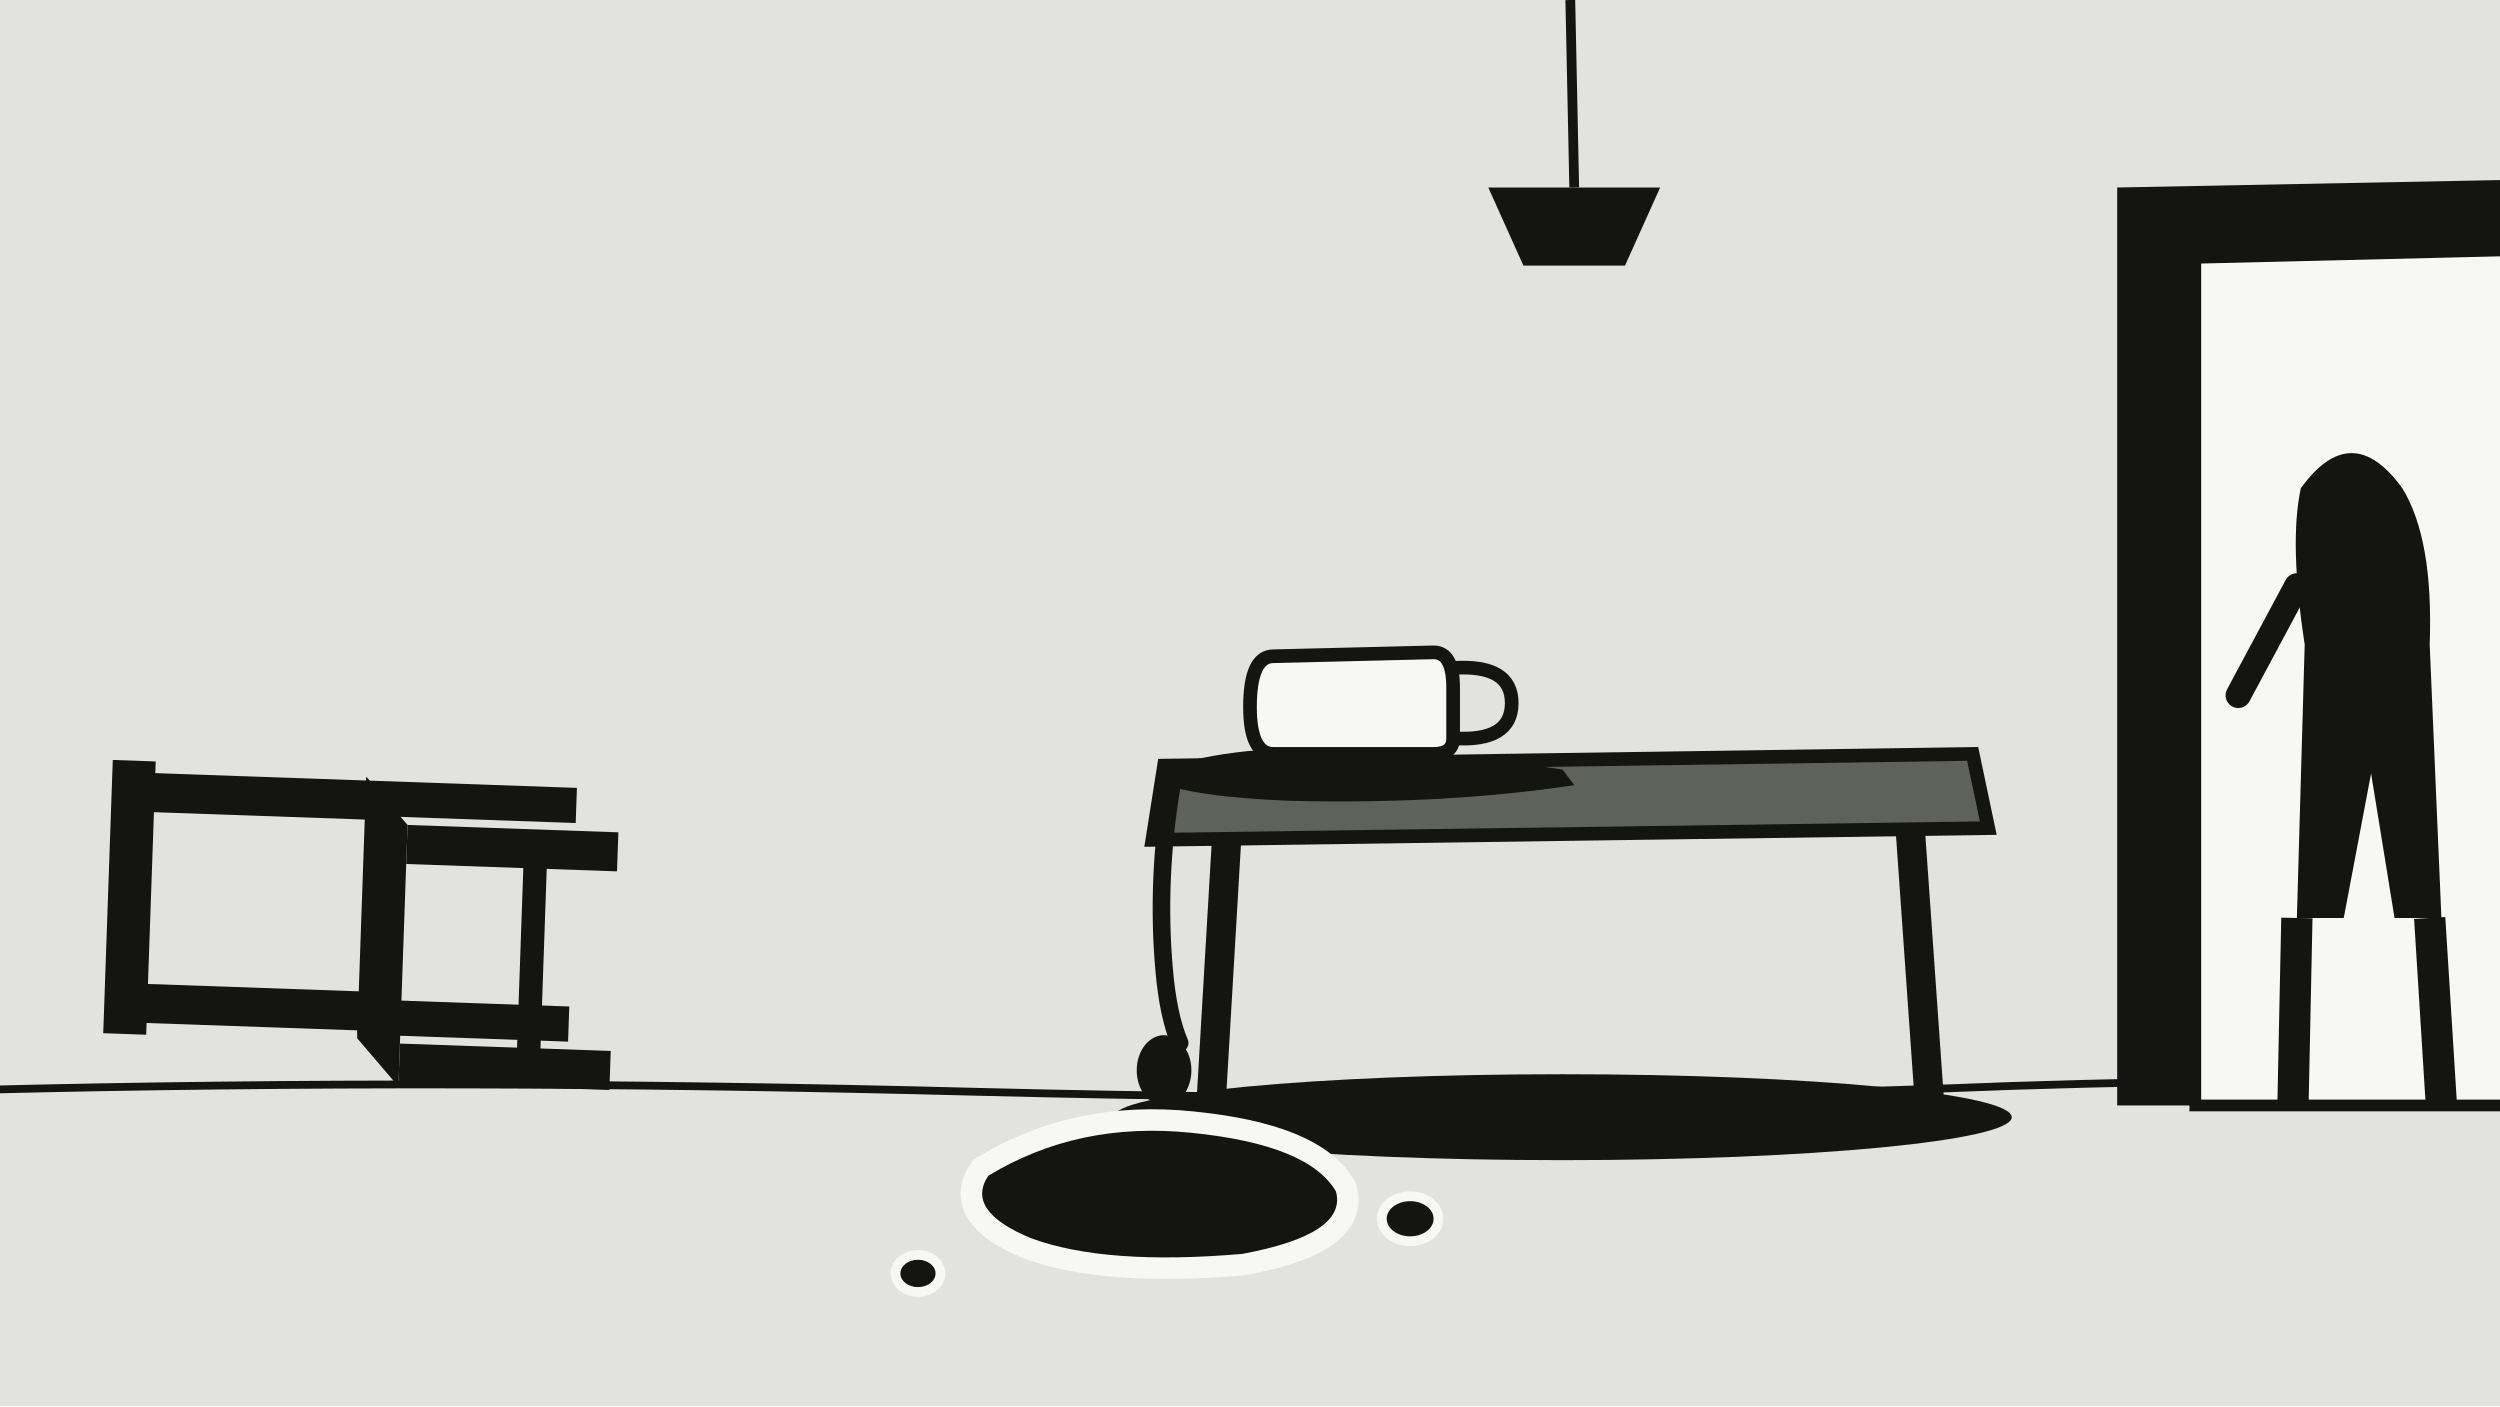
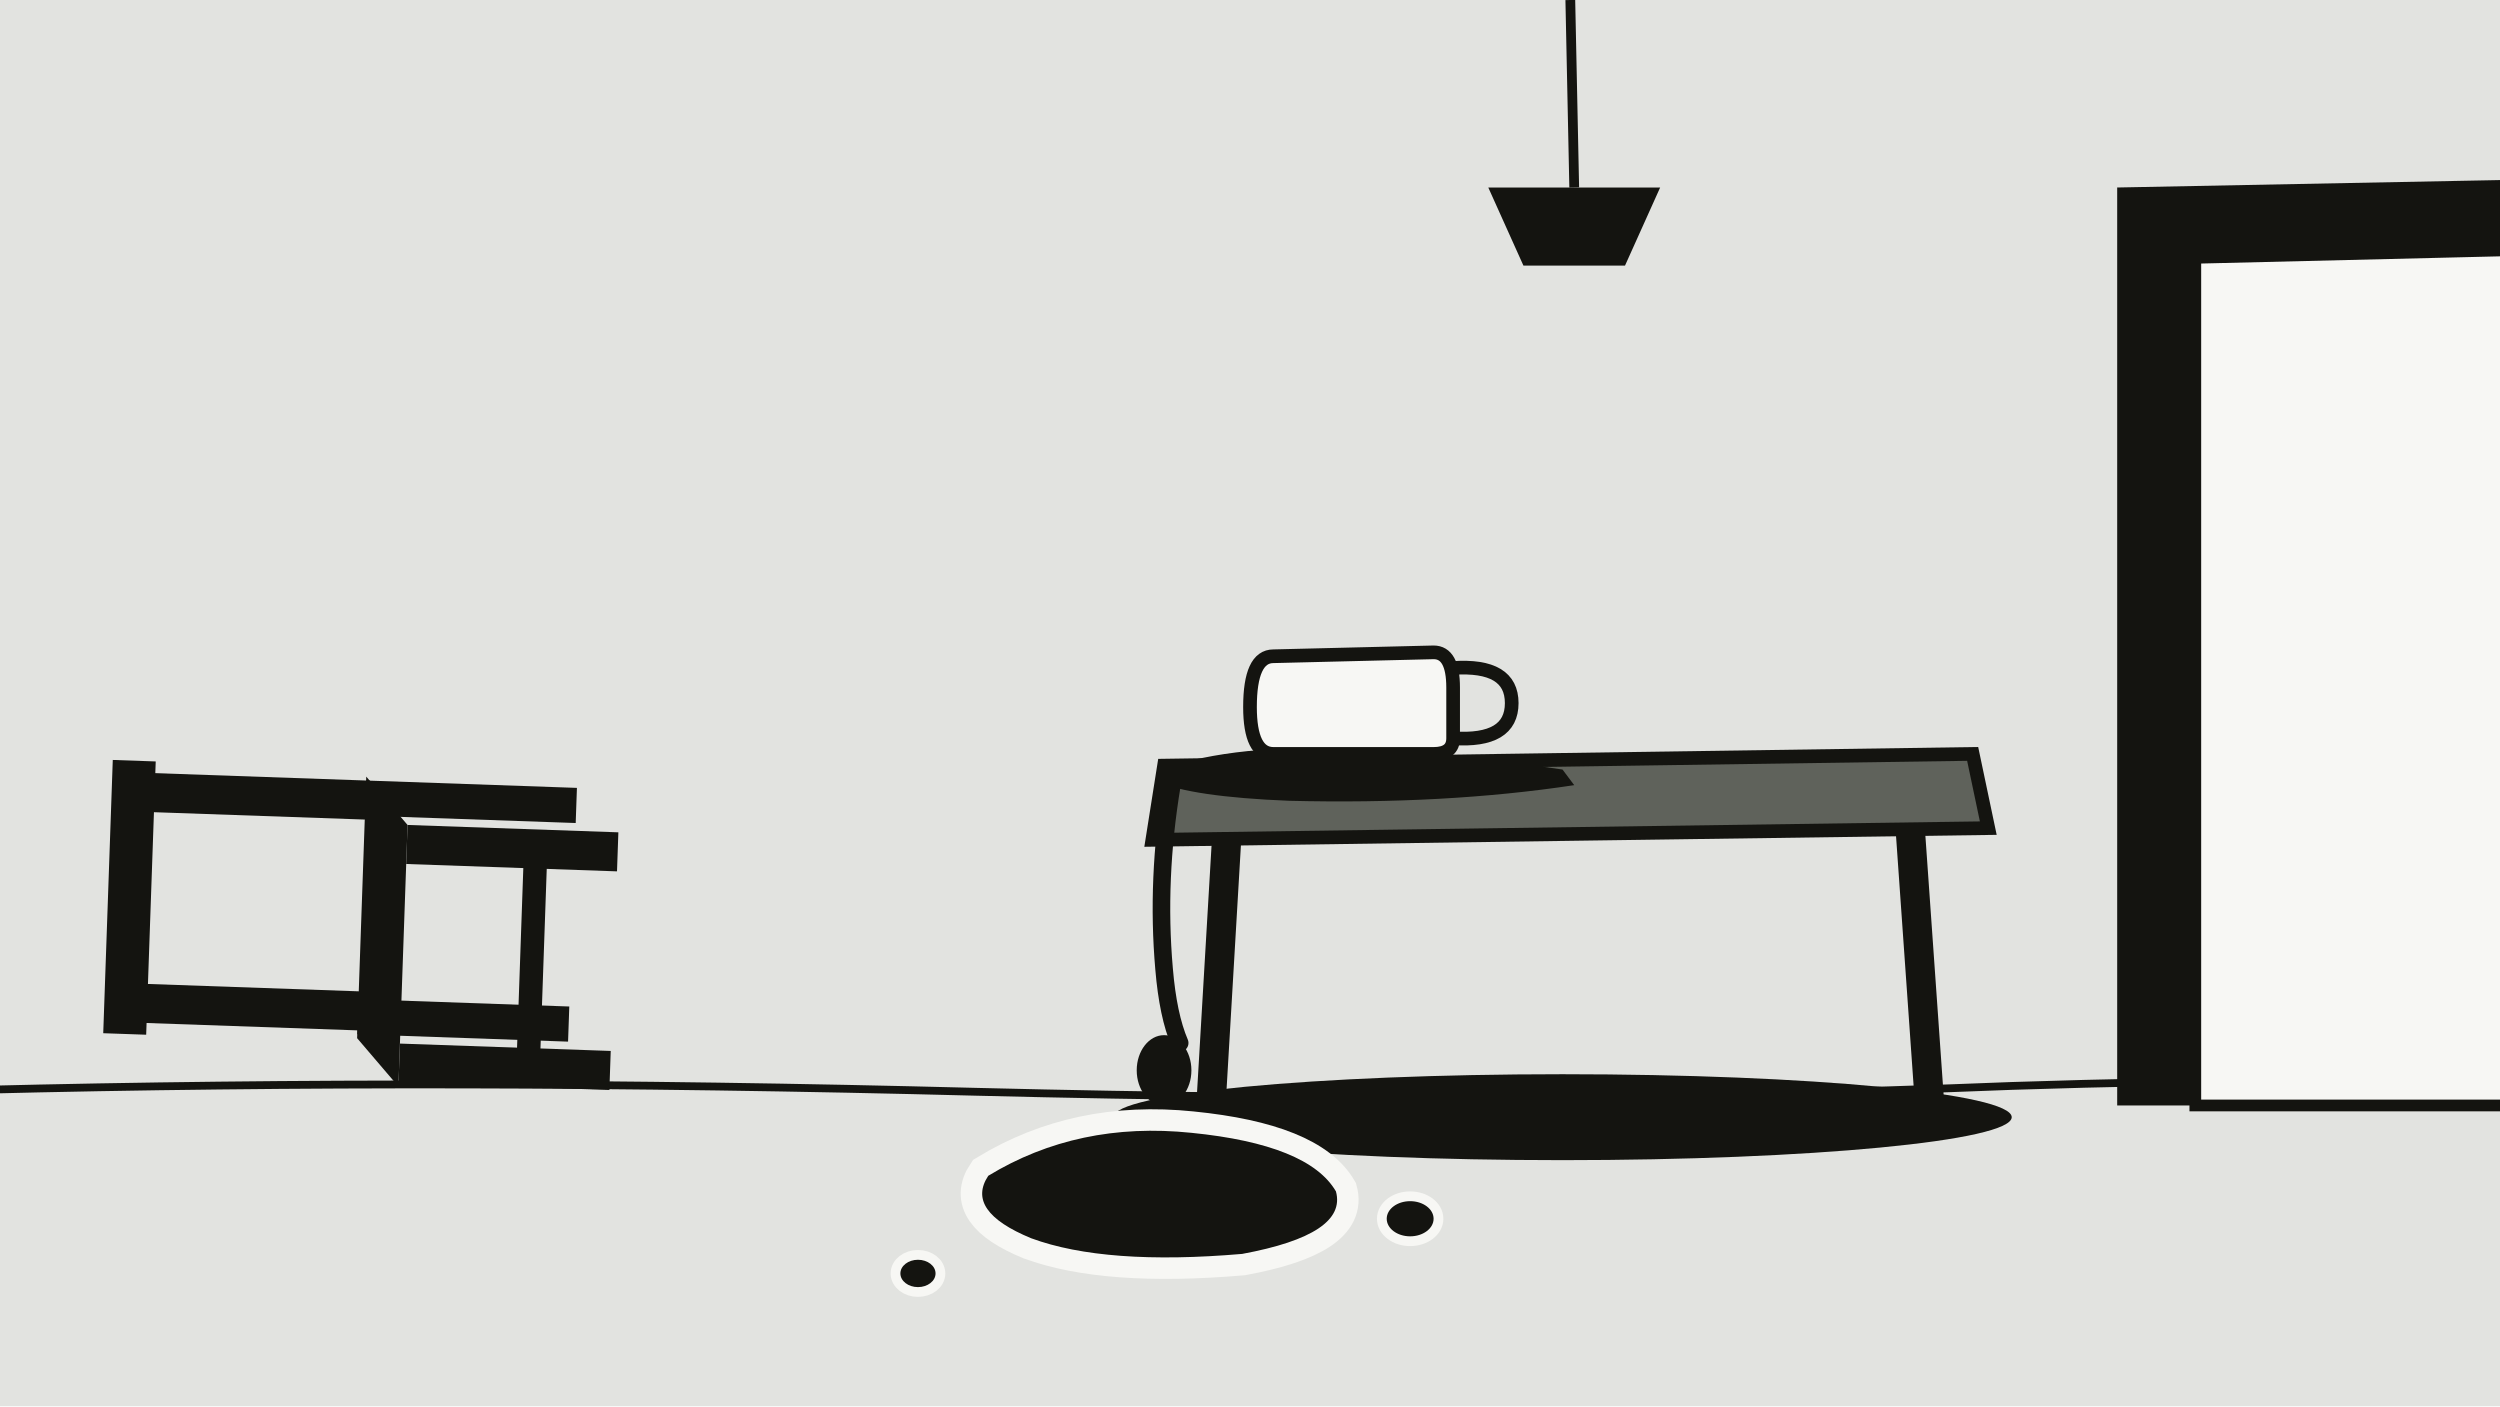
<svg xmlns="http://www.w3.org/2000/svg" viewBox="0 0 1280 720" width="1280" height="720">
  <rect width="1280" height="720" fill="#e2e3e0" />
  <path d="M-10 558 Q230 552 500 559 Q780 566 1030 556 Q1180 551 1290 557" stroke="#141410" stroke-width="4" fill="none" stroke-linecap="round" />
  <path d="M1084 96 L1290 92 L1290 566 L1084 566 Z" fill="#141410" />
  <path d="M1124 132 L1290 128 L1290 566 L1124 566 Z" fill="#f7f7f4" stroke="#141410" stroke-width="6" />
-   <path d="M1178 250 Q1204 214 1230 250 Q1246 276 1244 330 L1250 470 L1226 470 L1214 396 L1200 470 L1176 470 L1180 330 Q1172 278 1178 250 Z" fill="#141410" />
-   <path d="M1176 300 L1146 356" stroke="#141410" stroke-width="13" fill="none" stroke-linecap="round" />
-   <path d="M1176 470 L1174 566 M1244 470 L1250 566" stroke="#141410" stroke-width="16" />
  <ellipse cx="800" cy="572" rx="230" ry="22" fill="#141410" />
  <path d="M596 392 L1010 386 L1018 424 L590 430 Z" fill="#5f625b" stroke="#141410" stroke-width="7" />
  <path d="M628 430 L620 566 M978 424 L988 566" stroke="#141410" stroke-width="15" />
  <path d="M600 392 Q640 380 700 384 Q760 388 800 394 L806 402 Q740 412 660 410 Q610 408 592 400 Z" fill="#141410" />
  <path d="M652 336 L734 334 Q744 334 744 352 L744 378 Q744 386 734 386 L652 386 Q640 386 640 362 Q640 336 652 336 Z" fill="#f7f7f4" stroke="#141410" stroke-width="7" />
  <path d="M744 342 Q774 340 774 360 Q774 380 744 378" fill="none" stroke="#141410" stroke-width="7" />
  <path d="M600 402 Q592 450 596 496 Q598 520 604 534" stroke="#141410" stroke-width="9" fill="none" stroke-linecap="round" />
  <ellipse cx="596" cy="548" rx="14" ry="18" fill="#141410" />
  <path d="M506 602 Q552 574 610 580 Q670 586 684 610 Q690 632 636 642 Q566 648 528 634 Q494 620 506 602 Z" fill="#141410" stroke="#f7f7f4" stroke-width="22" />
  <path d="M506 602 Q552 574 610 580 Q670 586 684 610 Q690 632 636 642 Q566 648 528 634 Q494 620 506 602 Z" fill="#141410" />
  <g fill="#141410" stroke="#f7f7f4" stroke-width="10">
    <ellipse cx="722" cy="624" rx="12" ry="9" />
    <ellipse cx="470" cy="652" rx="9" ry="7" />
  </g>
  <g fill="#141410">
    <ellipse cx="722" cy="624" rx="12" ry="9" />
    <ellipse cx="470" cy="652" rx="9" ry="7" />
  </g>
  <g fill="#141410" transform="rotate(-88 310 558)">
    <rect x="334" y="430" width="18" height="108" />
    <rect x="446" y="430" width="18" height="108" />
    <rect x="336" y="320" width="20" height="112" />
    <rect x="444" y="320" width="20" height="112" />
    <rect x="330" y="300" width="140" height="22" />
    <path d="M308 452 L442 452 L466 430 L332 430 Z" />
    <rect x="310" y="452" width="20" height="108" />
    <rect x="422" y="452" width="20" height="108" />
    <rect x="312" y="512" width="128" height="12" />
  </g>
  <path d="M804 0 L806 96" stroke="#141410" stroke-width="5" fill="none" />
  <path d="M762 96 L850 96 L832 136 L780 136 Z" fill="#141410" />
</svg>
